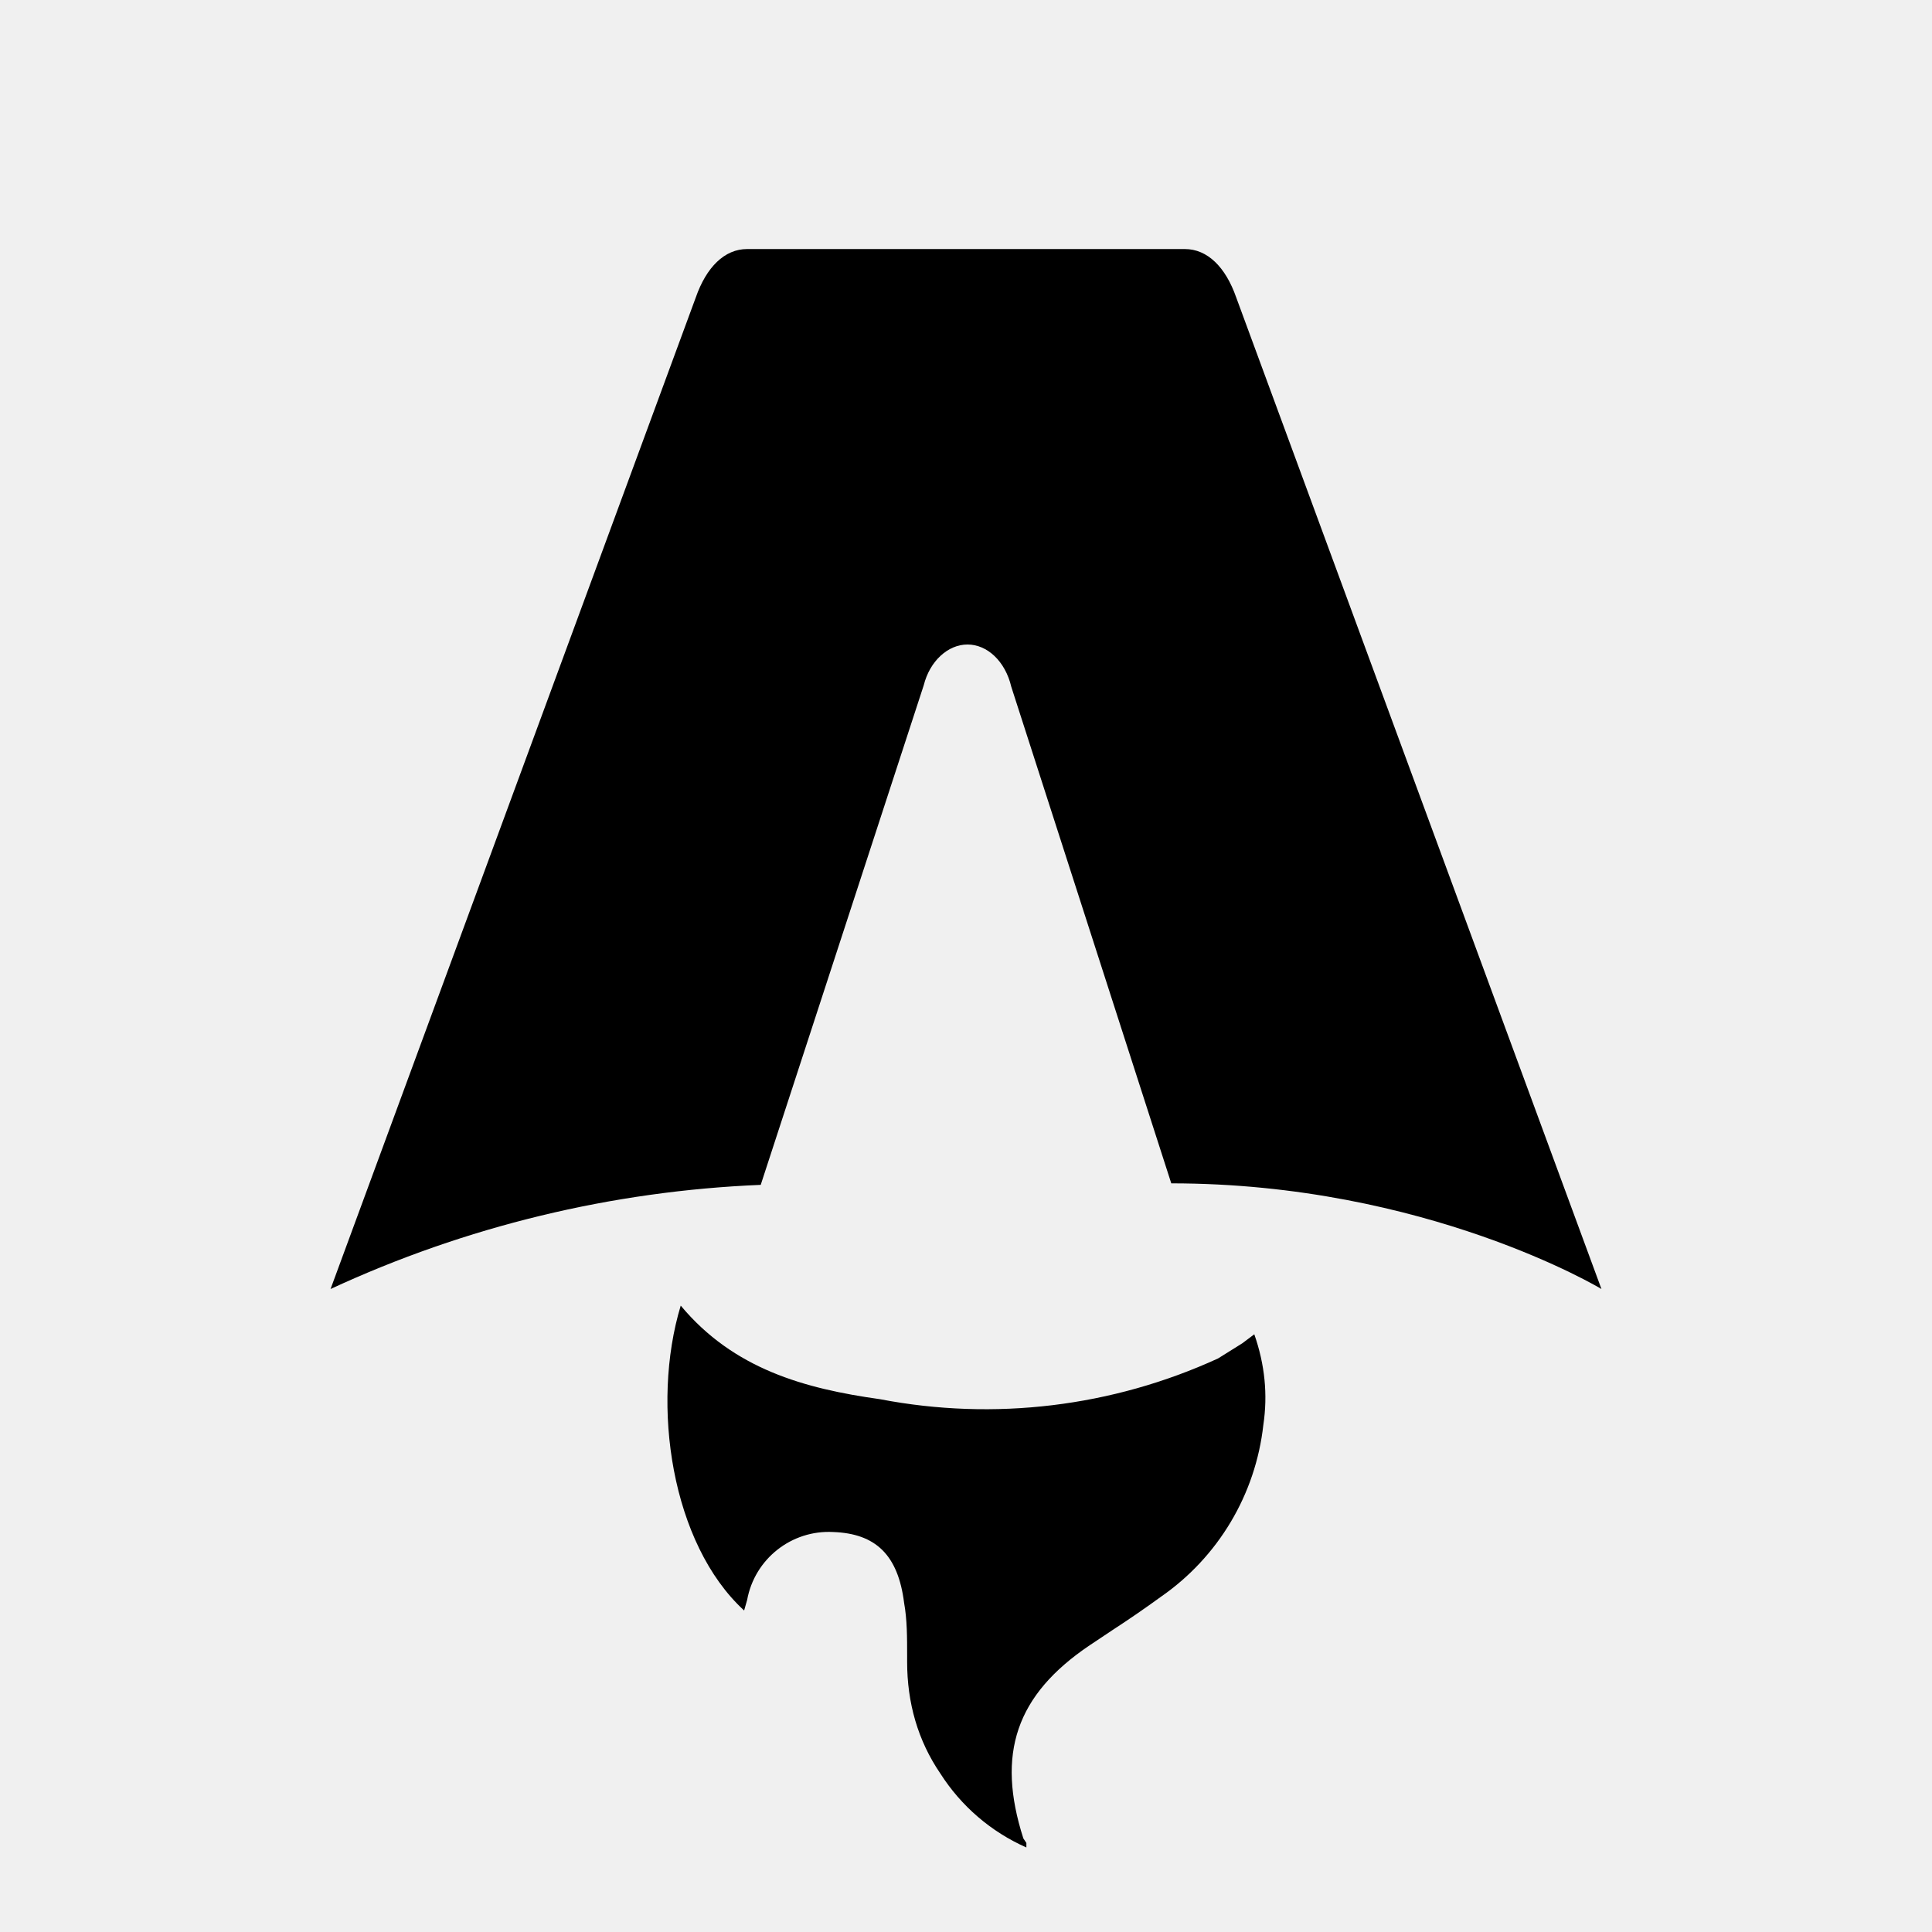
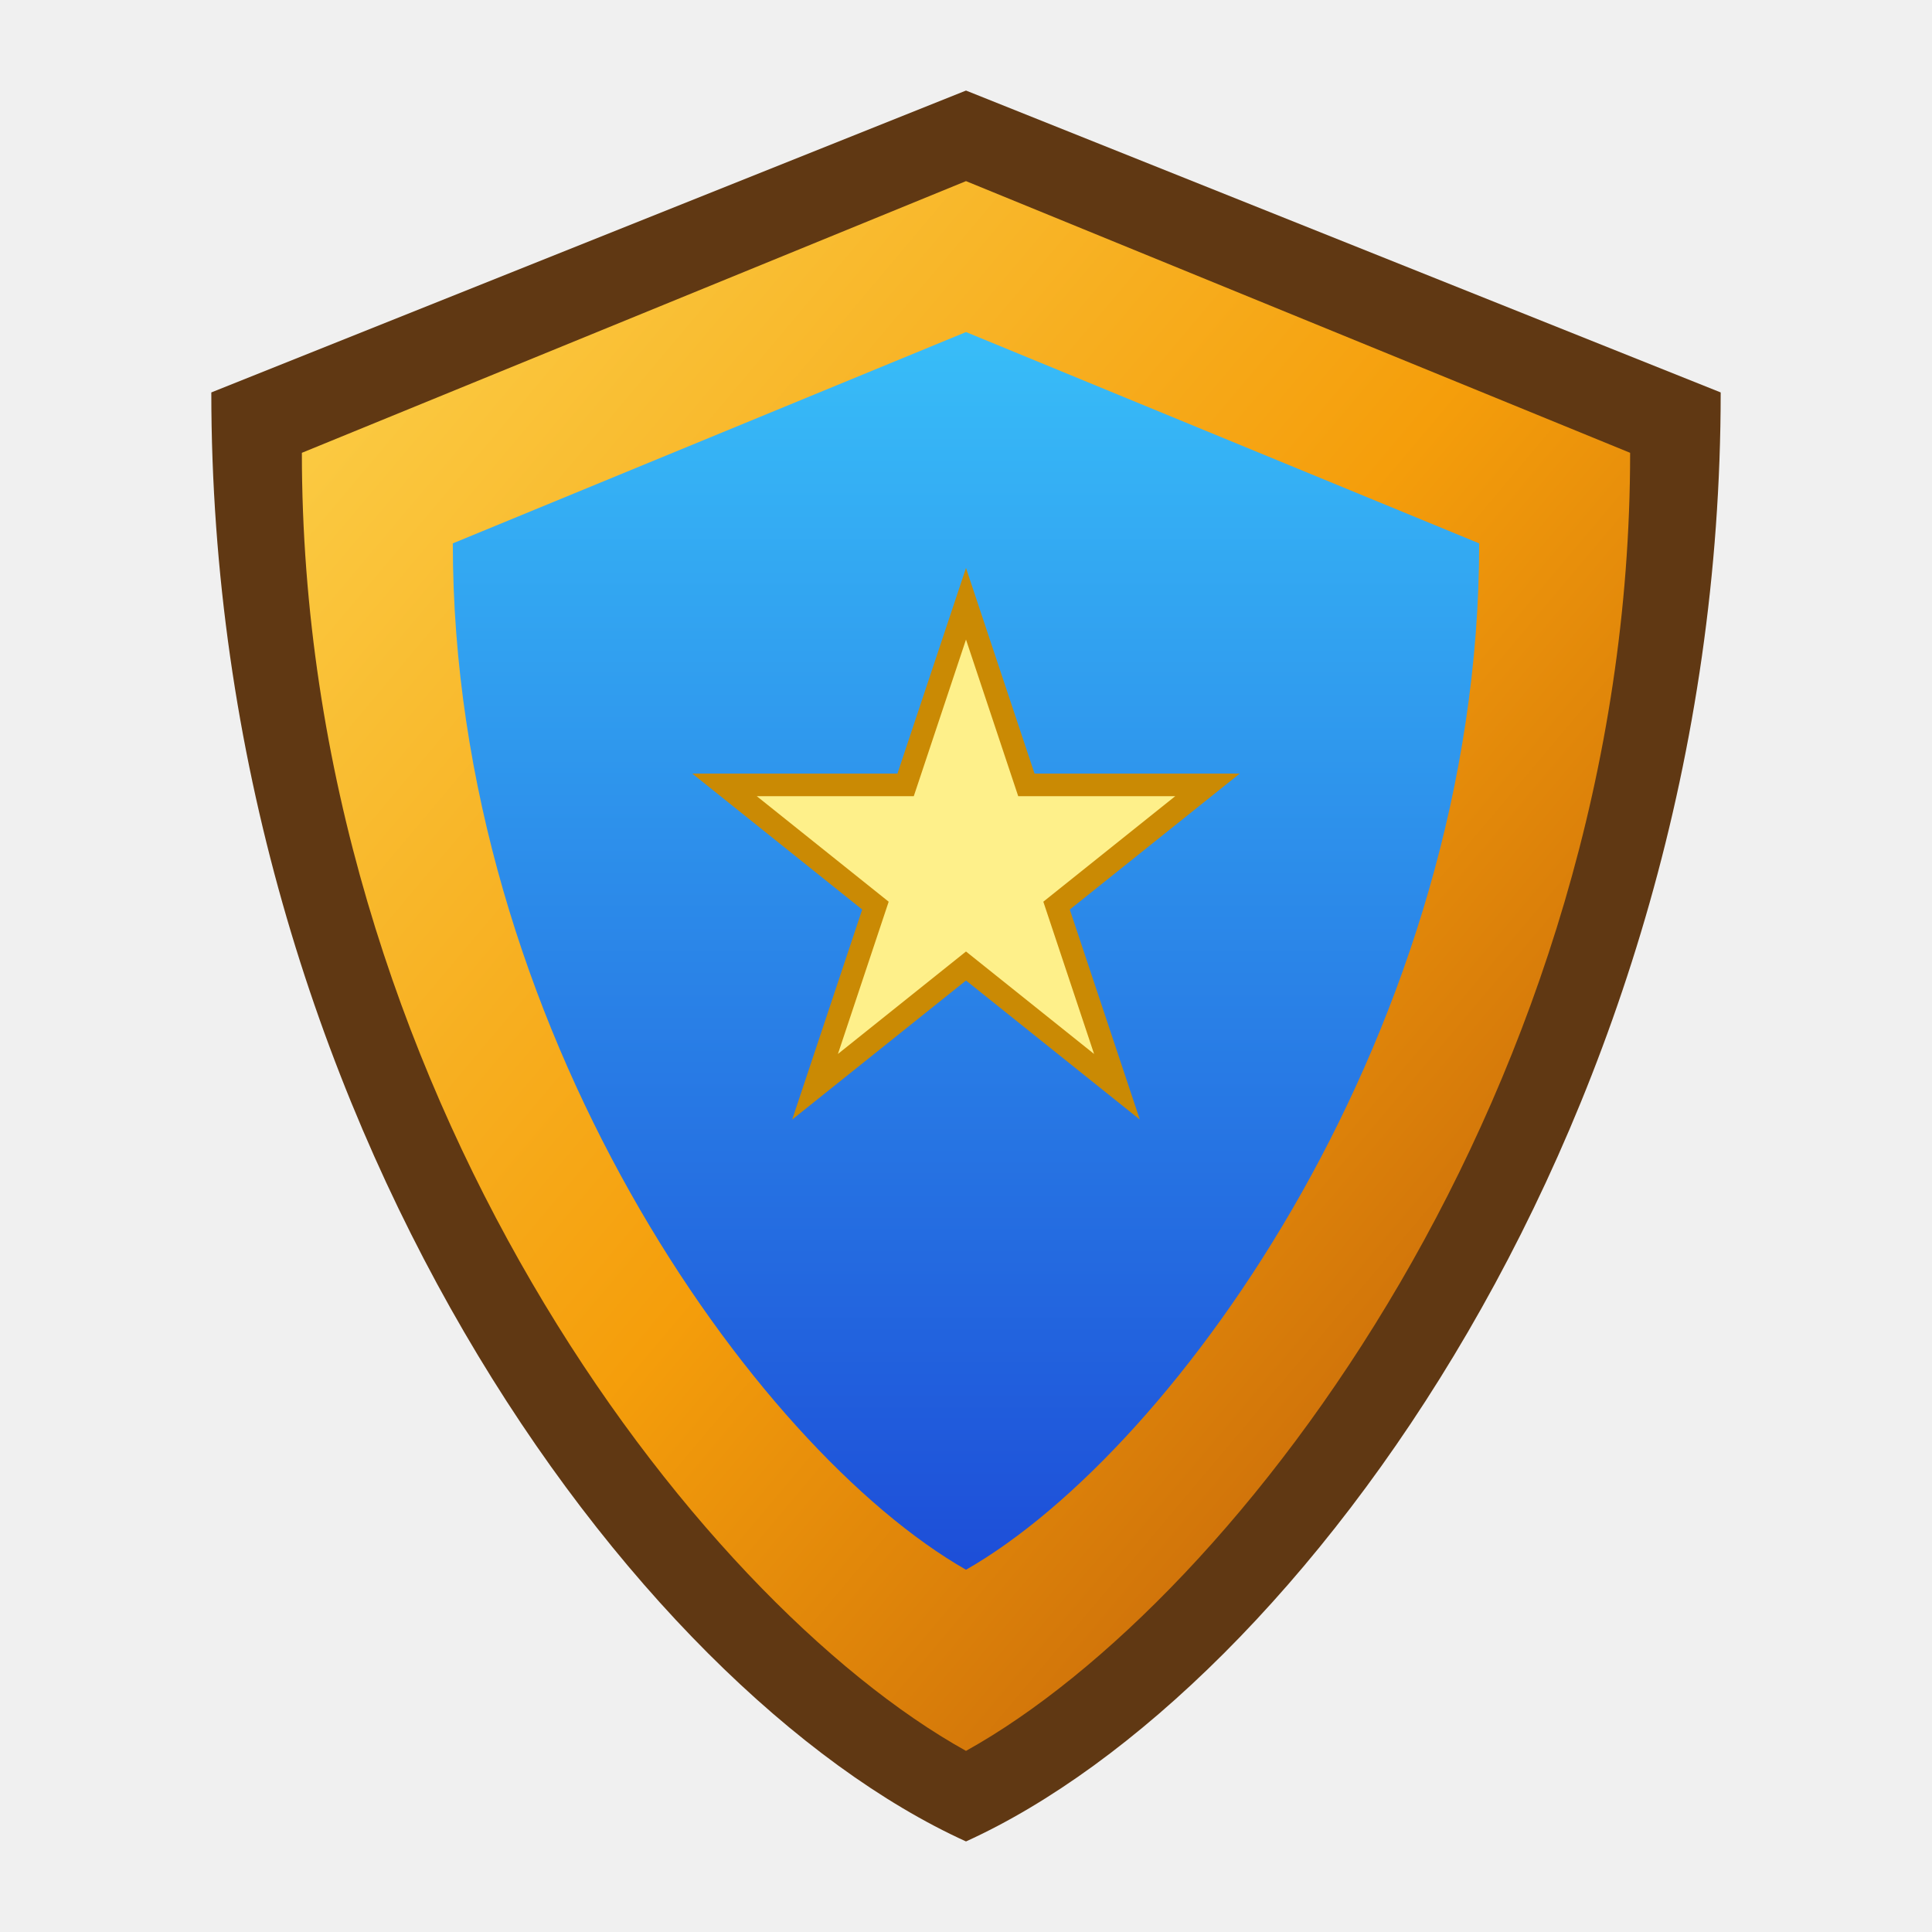
- <svg xmlns="http://www.w3.org/2000/svg" fill="none" viewBox="0 0 128 128">
-   <path d="M50.4 78.5a75.1 75.1 0 0 0-28.5 6.9l24.2-65.7c.7-2 1.9-3.2 3.4-3.2h29c1.5 0 2.7 1.2 3.4 3.2l24.2 65.7s-11.6-7-28.5-7L67 45.5c-.4-1.7-1.6-2.8-2.9-2.8-1.3 0-2.5 1.1-2.9 2.7L50.4 78.5Zm-1.1 28.2Zm-4.2-20.2c-2 6.6-.6 15.8 4.2 20.2a17.5 17.5 0 0 1 .2-.7 5.5 5.5 0 0 1 5.7-4.5c2.8.1 4.3 1.5 4.7 4.7.2 1.1.2 2.3.2 3.5v.4c0 2.7.7 5.2 2.2 7.4a13 13 0 0 0 5.7 4.9v-.3l-.2-.3c-1.8-5.6-.5-9.5 4.4-12.8l1.5-1a73 73 0 0 0 3.2-2.2 16 16 0 0 0 6.8-11.4c.3-2 .1-4-.6-6l-.8.6-1.6 1a37 37 0 0 1-22.4 2.7c-5-.7-9.7-2-13.2-6.2Z" />
-   <style>
-         path { fill: #000; }
-         @media (prefers-color-scheme: dark) {
-             path { fill: #FFF; }
-         }
-     </style>
+ <svg xmlns="http://www.w3.org/2000/svg" viewBox="0 0 128 128" width="128" height="128">
+   <defs>
+     <linearGradient id="goldGrad" x1="0%" y1="0%" x2="100%" y2="100%">
+       <stop offset="0%" stop-color="#fcd34d" />
+       <stop offset="50%" stop-color="#f59e0b" />
+       <stop offset="100%" stop-color="#b45309" />
+     </linearGradient>
+     <linearGradient id="blueGrad" x1="0%" y1="0%" x2="0%" y2="100%">
+       <stop offset="0%" stop-color="#38bdf8" />
+       <stop offset="100%" stop-color="#1d4ed8" />
+     </linearGradient>
+   </defs>
+   <path d="M64 6 L114 26 C114 74 86 112 64 122 C42 112 14 74 14 26 Z" fill="#603813" />
+   <path d="M64 12 L108 30 C108 72 82 106 64 116 C46 106 20 72 20 30 Z" fill="url(#goldGrad)" />
+   <path d="M64 22 L98 36 C98 68 78 96 64 104 C50 96 30 68 30 36 Z" fill="url(#blueGrad)" />
+   <polygon points="64,40 68,52 80,52 70,60 74,72 64,64 54,72 58,60 48,52 60,52" fill="#fef08a" stroke="#ca8a04" stroke-width="1.5" />
</svg>
